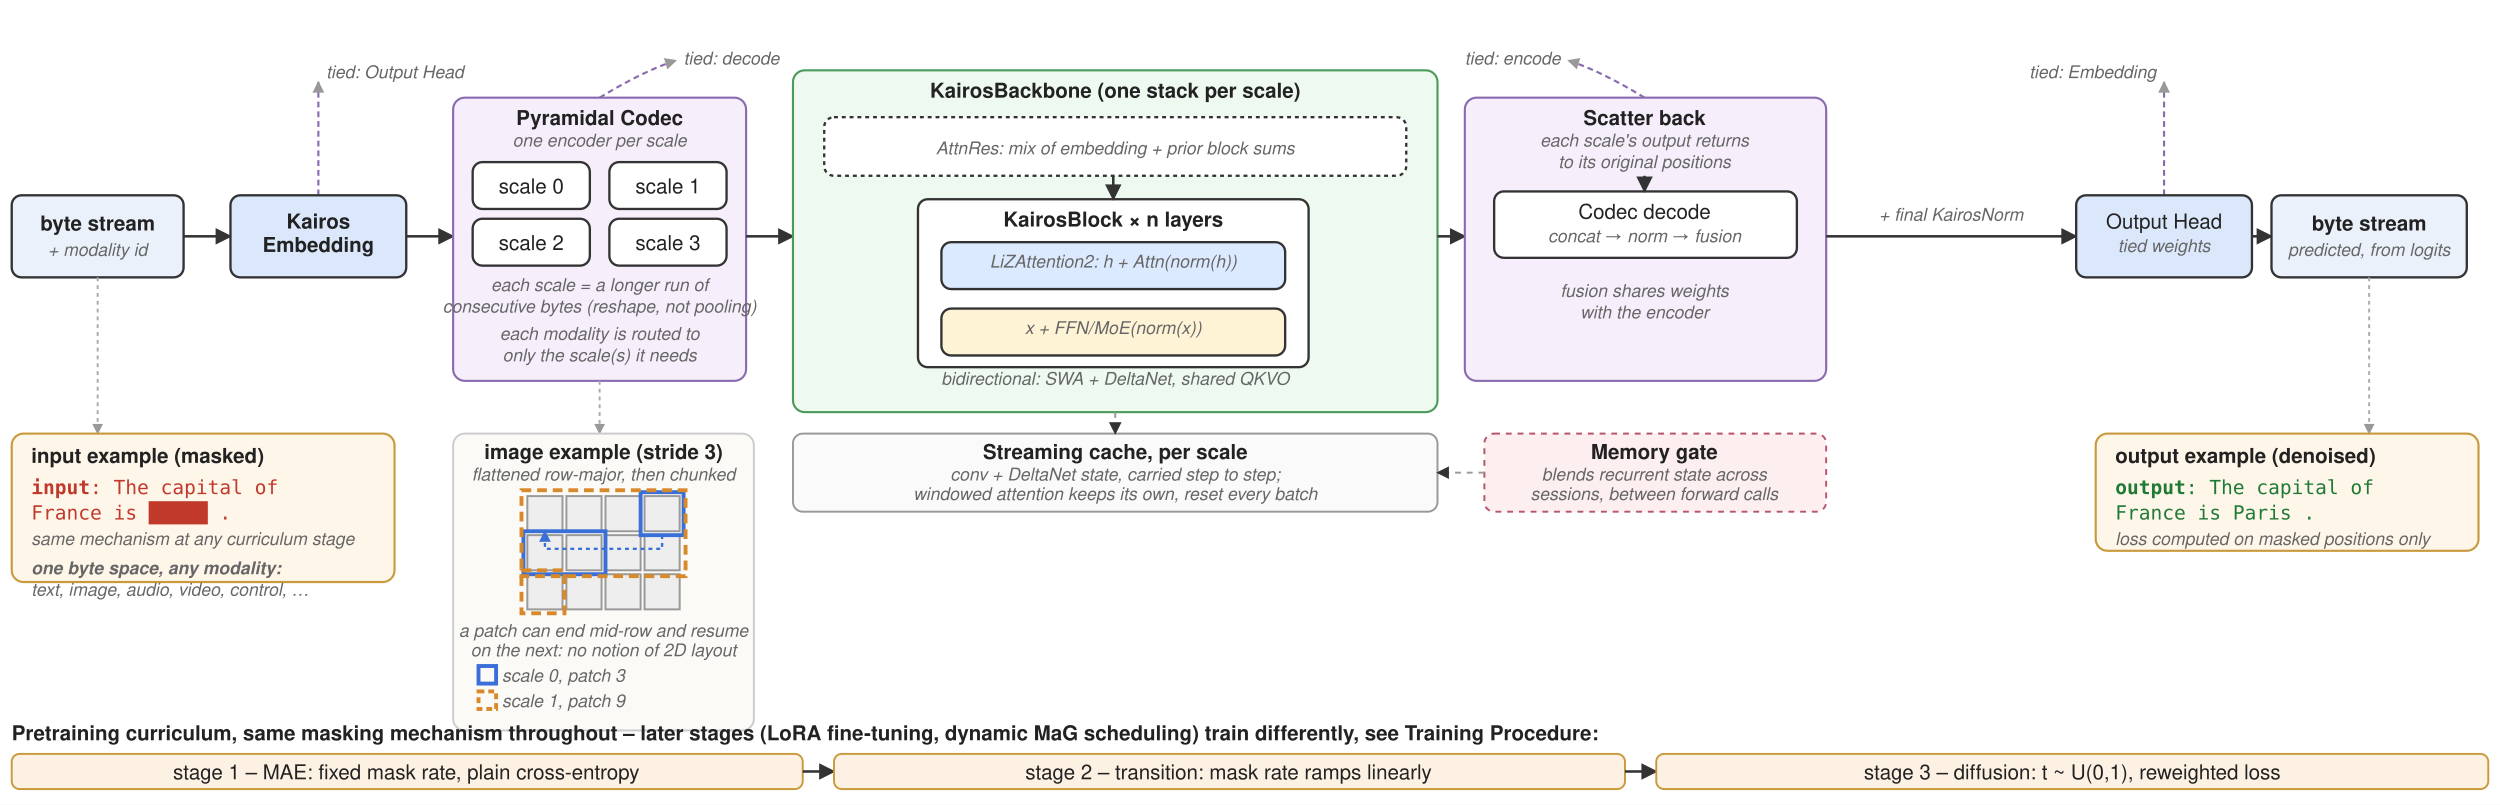
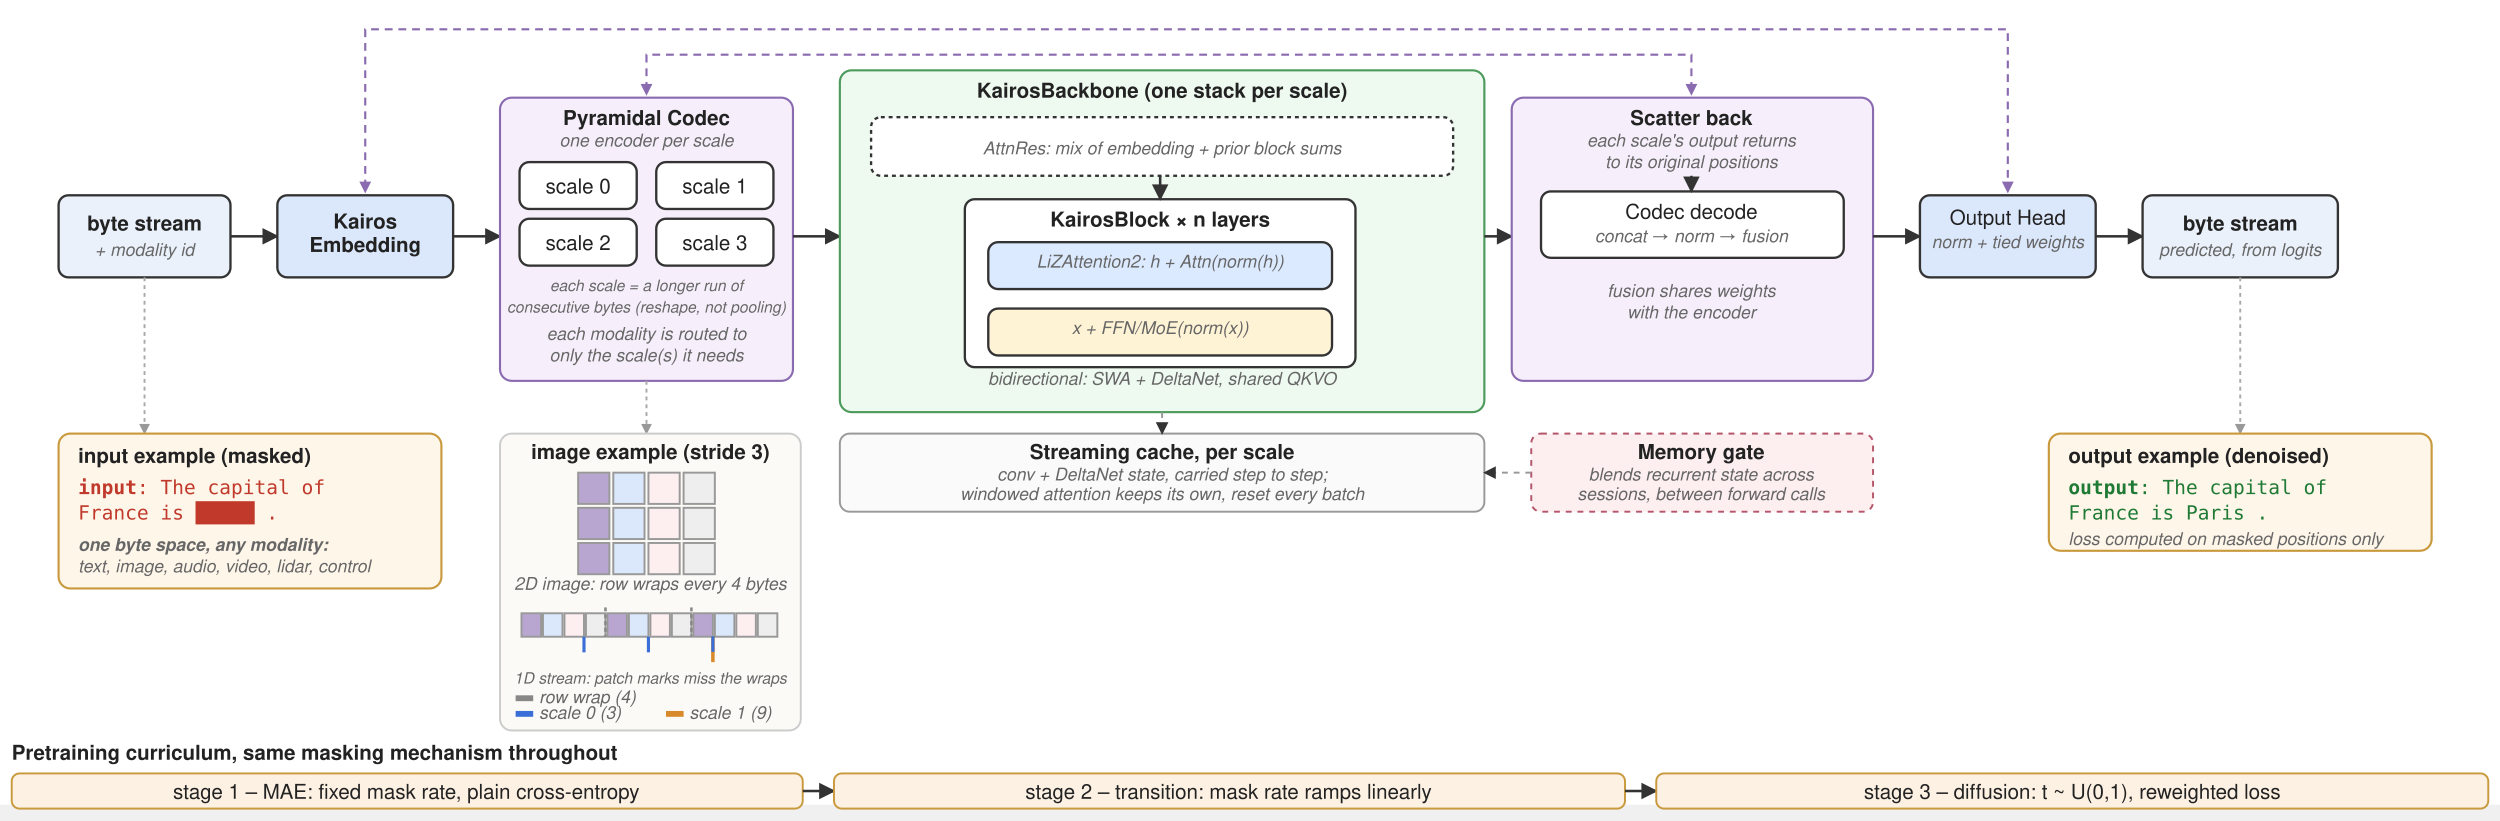
- <svg xmlns="http://www.w3.org/2000/svg" viewBox="0 -30 1280 412" font-family="Helvetica, Arial, sans-serif">
-   <defs>
+ <svg xmlns="http://www.w3.org/2000/svg" viewBox="0 -30 1280 420" font-family="Helvetica, Arial, sans-serif" version="1.1" id="svg90" width="1280" height="420">
+   <defs id="defs5">
    <marker id="arrow" viewBox="0 0 10 10" refX="9" refY="5" markerWidth="6.5" markerHeight="6.5" orient="auto-start-reverse">
-       <path d="M0,0 L10,5 L0,10 z" fill="#333" />
+       <path d="M 0,0 10,5 0,10 Z" fill="#333333" id="path1" />
    </marker>
    <marker id="arrow-light" viewBox="0 0 10 10" refX="9" refY="5" markerWidth="5.5" markerHeight="5.5" orient="auto-start-reverse">
-       <path d="M0,0 L10,5 L0,10 z" fill="#999" />
+       <path d="M 0,0 10,5 0,10 Z" fill="#999999" id="path2" />
    </marker>
    <marker id="arrow-blue" viewBox="0 0 10 10" refX="9" refY="5" markerWidth="5" markerHeight="5" orient="auto-start-reverse">
-       <path d="M0,0 L10,5 L0,10 z" fill="#3a6fd8" />
+       <path d="M 0,0 10,5 0,10 Z" fill="#3a6fd8" id="path3" />
+     </marker>
+     <marker id="arrow-tied" viewBox="0 0 10 10" refX="5" refY="5" markerWidth="5.5" markerHeight="5.5" orient="auto">
+       <path d="M 0,0 10,5 0,10 Z" fill="#8a6bb0" id="path4" />
+     </marker>
+     <marker id="arrow-tied-rev" viewBox="0 0 10 10" refX="5" refY="5" markerWidth="5.5" markerHeight="5.5" orient="auto-start-reverse">
+       <path d="M 0,0 10,5 0,10 Z" fill="#8a6bb0" id="path5" />
    </marker>
  </defs>
-   <style>
+   <style id="style5">
    .box { stroke:#333; stroke-width:1.2; rx:5; }
    .sub { font-size:10.5px; fill:#222; }
    .note { font-size:9px; fill:#666; font-style:italic; }
    .arr { stroke:#333; stroke-width:1.3; fill:none; marker-end:url(#arrow); }
    .dashed { stroke:#999; stroke-width:1; fill:none; stroke-dasharray:3,3; marker-end:url(#arrow); }
    .dashed-light { stroke:#aaa; stroke-width:1; fill:none; stroke-dasharray:2,2; marker-end:url(#arrow-light); }
    .group-label { font-size:10.5px; font-weight:700; fill:#222; }
    .mask { fill:#c0392b; font-family:monospace; font-size:10px; }
    .clean { fill:#1e7a34; font-family:monospace; font-size:10px; }
  </style>
-   <rect x="0" y="-30" width="1280" height="412" fill="#ffffff" />
-   <path d="M163,70 L163,12" fill="none" stroke="#8a6bb0" stroke-width="1.1" stroke-dasharray="3,2" marker-end="url(#arrow-light)" />
-   <text x="167" y="10" class="note" text-anchor="start" font-size="7.5">tied: Output Head</text>
-   <path d="M1108,70 L1108,12" fill="none" stroke="#8a6bb0" stroke-width="1.1" stroke-dasharray="3,2" marker-end="url(#arrow-light)" />
-   <text x="1104" y="10" class="note" text-anchor="end" font-size="7.5">tied: Embedding</text>
-   <path d="M307,20 Q330,6 346,1" fill="none" stroke="#8a6bb0" stroke-width="1.1" stroke-dasharray="3,2" marker-end="url(#arrow-light)" />
-   <text x="350" y="3" class="note" text-anchor="start" font-size="7.5">tied: decode</text>
-   <path d="M842,20 Q819,6 803,1" fill="none" stroke="#8a6bb0" stroke-width="1.1" stroke-dasharray="3,2" marker-end="url(#arrow-light)" />
-   <text x="799" y="3" class="note" text-anchor="end" font-size="7.5">tied: encode</text>
-   <rect class="box" x="6" y="70" width="88" height="42" fill="#eaf1fb" />
-   <text x="50" y="88" class="sub" text-anchor="middle" font-weight="700">byte stream</text>
-   <text x="50" y="101" class="note" text-anchor="middle">+ modality id</text>
-   <path class="arr" d="M94,91 L118,91" />
-   <rect class="box" x="118" y="70" width="90" height="42" fill="#dbe7fb" />
-   <text x="163" y="87" class="sub" text-anchor="middle" font-weight="700">Kairos</text>
-   <text x="163" y="99" class="sub" text-anchor="middle" font-weight="700">Embedding</text>
-   <path class="arr" d="M208,91 L232,91" />
-   <rect x="232" y="20" width="150" height="145" rx="6" fill="#f6effb" stroke="#8a6bb0" stroke-width="1.1" />
-   <text x="307" y="34" class="group-label" text-anchor="middle">Pyramidal Codec</text>
-   <text x="307" y="45" class="note" text-anchor="middle">one encoder per scale</text>
-   <rect class="box" x="242" y="53" width="60" height="24" fill="#fff" />
-   <text x="272" y="69" class="sub" text-anchor="middle" font-size="9.5">scale 0</text>
-   <rect class="box" x="312" y="53" width="60" height="24" fill="#fff" />
-   <text x="342" y="69" class="sub" text-anchor="middle" font-size="9.5">scale 1</text>
-   <rect class="box" x="242" y="82" width="60" height="24" fill="#fff" />
-   <text x="272" y="98" class="sub" text-anchor="middle" font-size="9.5">scale 2</text>
-   <rect class="box" x="312" y="82" width="60" height="24" fill="#fff" />
-   <text x="342" y="98" class="sub" text-anchor="middle" font-size="9.5">scale 3</text>
-   <text x="307" y="119" class="note" text-anchor="middle">each scale = a longer run of</text>
-   <text x="307" y="130" class="note" text-anchor="middle">consecutive bytes (reshape, not pooling)</text>
-   <text x="307" y="144" class="note" text-anchor="middle">each modality is routed to</text>
-   <text x="307" y="155" class="note" text-anchor="middle">only the scale(s) it needs</text>
-   <path class="arr" d="M382,91 L406,91" />
-   <rect x="406" y="6" width="330" height="175" rx="6" fill="#eefaf0" stroke="#4c9a5c" stroke-width="1.1" />
-   <text x="571" y="20" class="group-label" text-anchor="middle" font-size="10">KairosBackbone (one stack per scale)</text>
-   <rect class="box" x="422" y="30" width="298" height="30" fill="#fff" stroke-dasharray="2,2" />
-   <text x="571" y="49" class="note" text-anchor="middle" font-size="9">AttnRes: mix of embedding + prior block sums</text>
-   <rect class="box" x="470" y="72" width="200" height="86" fill="#fff" />
-   <text x="570" y="86" class="sub" text-anchor="middle" font-weight="700" font-size="10">KairosBlock × n layers</text>
-   <rect class="box" x="482" y="94" width="176" height="24" fill="#dceaff" />
-   <text x="570" y="107" class="note" text-anchor="middle" font-size="8.5" font-style="normal">LiZAttention2: h + Attn(norm(h))</text>
-   <rect class="box" x="482" y="128" width="176" height="24" fill="#fff3d6" />
-   <text x="570" y="141" class="note" text-anchor="middle" font-size="9" font-style="normal">x + FFN/MoE(norm(x))</text>
-   <path class="arr" d="M570,60 L570,72" />
-   <text x="571" y="167" class="note" text-anchor="middle" font-size="8.5">bidirectional: SWA + DeltaNet, shared QKVO</text>
-   <path class="arr" d="M736,91 L750,91" />
-   <rect x="750" y="20" width="185" height="145" rx="6" fill="#f6effb" stroke="#8a6bb0" stroke-width="1.1" />
-   <text x="842" y="34" class="group-label" text-anchor="middle">Scatter back</text>
-   <text x="842" y="45" class="note" text-anchor="middle">each scale's output returns</text>
-   <text x="842" y="56" class="note" text-anchor="middle">to its original positions</text>
-   <rect class="box" x="765" y="68" width="155" height="34" fill="#fff" />
-   <text x="842" y="82" class="sub" text-anchor="middle" font-size="9.5">Codec decode</text>
-   <text x="842" y="94" class="note" text-anchor="middle">concat → norm → fusion</text>
-   <path class="arr" d="M842,60 L842,68" />
-   <text x="842" y="122" class="note" text-anchor="middle">fusion shares weights</text>
-   <text x="842" y="133" class="note" text-anchor="middle">with the encoder</text>
-   <path class="arr" d="M935,91 L1063,91" />
-   <text x="999" y="83" class="note" text-anchor="middle" font-size="8">+ final KairosNorm</text>
-   <rect class="box" x="1063" y="70" width="90" height="42" fill="#dbe7fb" />
-   <text x="1108" y="87" class="sub" text-anchor="middle" font-size="9.5">Output Head</text>
-   <text x="1108" y="99" class="note" text-anchor="middle" font-size="8.5">tied weights</text>
-   <path class="arr" d="M1153,91 L1163,91" />
-   <rect class="box" x="1163" y="70" width="100" height="42" fill="#eaf1fb" />
-   <text x="1213" y="88" class="sub" text-anchor="middle" font-weight="700">byte stream</text>
-   <text x="1213" y="101" class="note" text-anchor="middle" font-size="8.5">predicted, from logits</text>
-   <rect x="406" y="192" width="330" height="40" rx="5" fill="#fafafa" stroke="#999" stroke-width="1" />
-   <text x="571" y="205" class="sub" text-anchor="middle" font-weight="700" font-size="9.5">Streaming cache, per scale</text>
-   <text x="571" y="216" class="note" text-anchor="middle">conv + DeltaNet state, carried step to step;</text>
-   <text x="571" y="226" class="note" text-anchor="middle">windowed attention keeps its own, reset every batch</text>
-   <path class="dashed" d="M571,181 L571,192" />
-   <rect x="760" y="192" width="175" height="40" rx="5" fill="#fdeef0" stroke="#b5566b" stroke-width="1" stroke-dasharray="3,3" />
-   <text x="847" y="205" class="sub" text-anchor="middle" font-weight="700" font-size="9.5">Memory gate</text>
-   <text x="847" y="216" class="note" text-anchor="middle">blends recurrent state across</text>
-   <text x="847" y="226" class="note" text-anchor="middle">sessions, between forward calls</text>
-   <path class="dashed" d="M760,212 L736,212" />
-   <path class="dashed-light" d="M50,112 L50,192" />
-   <rect x="6" y="192" width="196" height="76" rx="6" fill="#fff6ea" stroke="#c99a3d" stroke-width="1.1" />
-   <text x="16" y="207" class="sub" font-weight="700" font-size="9.5">input example (masked)</text>
-   <text x="16" y="223" class="mask" font-size="9.5">
-     <tspan font-weight="700">input</tspan>: The capital of</text>
-   <text x="16" y="236" class="mask" font-size="9.5">France is █████ .</text>
-   <text x="16" y="249" class="note" font-size="8">same mechanism at any curriculum stage</text>
-   <text x="16" y="264" class="note" font-size="8" font-weight="700" font-style="normal">one byte space, any modality:</text>
-   <text x="16" y="275" class="note" font-size="8">text, image, audio, video, control, …</text>
-   <path class="dashed-light" d="M1213,112 L1213,192" />
-   <rect x="1073" y="192" width="196" height="60" rx="6" fill="#fff6ea" stroke="#c99a3d" stroke-width="1.1" />
-   <text x="1083" y="207" class="sub" font-weight="700" font-size="9.5">output example (denoised)</text>
-   <text x="1083" y="223" class="clean" font-size="9.5">
-     <tspan font-weight="700">output</tspan>: The capital of</text>
-   <text x="1083" y="236" class="clean" font-size="9.5">France is Paris .</text>
-   <text x="1083" y="249" class="note" font-size="8">loss computed on masked positions only</text>
-   <path class="dashed-light" d="M307,165 L307,192" />
-   <rect x="232" y="192" width="154" height="152" rx="6" fill="#fbfaf7" stroke="#ccc" stroke-width="1" />
-   <text x="309" y="205" class="sub" text-anchor="middle" font-weight="700" font-size="9.5">image example (stride 3)</text>
-   <text x="309" y="216" class="note" text-anchor="middle" font-size="8">flattened row-major, then chunked</text>
-   <g>
-     <rect x="270" y="224" width="18" height="18" fill="#eee" stroke="#999" />
-     <rect x="290" y="224" width="18" height="18" fill="#eee" stroke="#999" />
-     <rect x="310" y="224" width="18" height="18" fill="#eee" stroke="#999" />
-     <rect x="330" y="224" width="18" height="18" fill="#eee" stroke="#999" />
-     <rect x="270" y="244" width="18" height="18" fill="#eee" stroke="#999" />
-     <rect x="290" y="244" width="18" height="18" fill="#eee" stroke="#999" />
-     <rect x="310" y="244" width="18" height="18" fill="#eee" stroke="#999" />
-     <rect x="330" y="244" width="18" height="18" fill="#eee" stroke="#999" />
-     <rect x="270" y="264" width="18" height="18" fill="#eee" stroke="#999" />
-     <rect x="290" y="264" width="18" height="18" fill="#eee" stroke="#999" />
-     <rect x="310" y="264" width="18" height="18" fill="#eee" stroke="#999" />
-     <rect x="330" y="264" width="18" height="18" fill="#eee" stroke="#999" />
-     <rect x="328" y="222" width="22" height="22" fill="none" stroke="#3a6fd8" stroke-width="2" />
-     <rect x="268" y="242" width="42" height="22" fill="none" stroke="#3a6fd8" stroke-width="2" />
-     <path d="M339,244 L339,251 L279,251 L279,242" fill="none" stroke="#3a6fd8" stroke-width="1.2" stroke-dasharray="2,2" marker-end="url(#arrow-blue)" />
-     <rect x="267" y="221" width="84" height="44" fill="none" stroke="#d88a2a" stroke-width="2" stroke-dasharray="5,3" />
-     <rect x="267" y="262" width="22" height="22" fill="none" stroke="#d88a2a" stroke-width="2" stroke-dasharray="5,3" />
+   <rect x="0" y="-30" width="1280" height="412" fill="#ffffff" id="rect5" style="display:inline" />
+   <path d="M 331,16 V -2 h 535 v 18" fill="none" stroke="#8a6bb0" stroke-width="1.1" stroke-dasharray="4, 3" marker-start="url(#arrow-tied-rev)" marker-end="url(#arrow-tied)" id="path6" />
+   <path d="m 187,66 v -81 h 841 v 81" fill="none" stroke="#8a6bb0" stroke-width="1.1" stroke-dasharray="4, 3" marker-start="url(#arrow-tied-rev)" marker-end="url(#arrow-tied)" id="path7" />
+   <rect class="box" x="30" y="70" width="88" height="42" fill="#eaf1fb" id="rect7" />
+   <text x="74" y="88" class="sub" text-anchor="middle" font-weight="700" id="text8">byte stream</text>
+   <text x="74" y="101" class="note" text-anchor="middle" id="text9">+ modality id</text>
+   <path class="arr" d="m 118,91 h 24" id="path9" />
+   <rect class="box" x="142" y="70" width="90" height="42" fill="#dbe7fb" id="rect9" />
+   <text x="187" y="87" class="sub" text-anchor="middle" font-weight="700" id="text10">Kairos</text>
+   <text x="187" y="99" class="sub" text-anchor="middle" font-weight="700" id="text11">Embedding</text>
+   <path class="arr" d="m 232,91 h 24" id="path11" />
+   <rect x="256" y="20" width="150" height="145" rx="6" fill="#f6effb" stroke="#8a6bb0" stroke-width="1.1" id="rect11" />
+   <text x="331" y="34" class="group-label" text-anchor="middle" id="text12">Pyramidal Codec</text>
+   <text x="331" y="45" class="note" text-anchor="middle" id="text13">one encoder per scale</text>
+   <rect class="box" x="266" y="53" width="60" height="24" fill="#ffffff" id="rect13" />
+   <text x="296" y="69" class="sub" text-anchor="middle" font-size="9.5" id="text14">scale 0</text>
+   <rect class="box" x="336" y="53" width="60" height="24" fill="#ffffff" id="rect14" />
+   <text x="366" y="69" class="sub" text-anchor="middle" font-size="9.5" id="text15">scale 1</text>
+   <rect class="box" x="266" y="82" width="60" height="24" fill="#ffffff" id="rect15" />
+   <text x="296" y="98" class="sub" text-anchor="middle" font-size="9.5" id="text16">scale 2</text>
+   <rect class="box" x="336" y="82" width="60" height="24" fill="#ffffff" id="rect16" />
+   <text x="366" y="98" class="sub" text-anchor="middle" font-size="9.5" id="text17">scale 3</text>
+   <text x="331" y="119" class="note" text-anchor="middle" id="text18" style="font-size:8px">each scale = a longer run of</text>
+   <text x="331" y="130" class="note" text-anchor="middle" id="text19" style="font-size:8px">consecutive bytes (reshape, not pooling)</text>
+   <text x="331" y="144" class="note" text-anchor="middle" id="text20">each modality is routed to</text>
+   <text x="331" y="155" class="note" text-anchor="middle" id="text21">only the scale(s) it needs</text>
+   <path class="arr" d="m 406,91 h 24" id="path21" />
+   <rect x="430" y="6" width="330" height="175" rx="6" fill="#eefaf0" stroke="#4c9a5c" stroke-width="1.1" id="rect21" />
+   <text x="595" y="20" class="group-label" text-anchor="middle" font-size="10" id="text22">KairosBackbone (one stack per scale)</text>
+   <rect class="box" x="446" y="30" width="298" height="30" fill="#ffffff" stroke-dasharray="2, 2" id="rect22" />
+   <text x="595" y="49" class="note" text-anchor="middle" font-size="9" id="text23">AttnRes: mix of embedding + prior block sums</text>
+   <rect class="box" x="494" y="72" width="200" height="86" fill="#ffffff" id="rect23" />
+   <text x="594" y="86" class="sub" text-anchor="middle" font-weight="700" font-size="10" id="text24">KairosBlock × n layers</text>
+   <rect class="box" x="506" y="94" width="176" height="24" fill="#dceaff" id="rect24" />
+   <text x="594" y="107" class="note" text-anchor="middle" font-size="8.5" font-style="normal" id="text25">LiZAttention2: h + Attn(norm(h))</text>
+   <rect class="box" x="506" y="128" width="176" height="24" fill="#fff3d6" id="rect25" />
+   <text x="594" y="141" class="note" text-anchor="middle" font-size="9" font-style="normal" id="text26">x + FFN/MoE(norm(x))</text>
+   <path class="arr" d="M 594,60 V 72" id="path26" />
+   <text x="595" y="167" class="note" text-anchor="middle" font-size="8.5" id="text27">bidirectional: SWA + DeltaNet, shared QKVO</text>
+   <path class="arr" d="m 760,91 h 14" id="path27" />
+   <rect x="774" y="20" width="185" height="145" rx="6" fill="#f6effb" stroke="#8a6bb0" stroke-width="1.1" id="rect27" />
+   <text x="866" y="34" class="group-label" text-anchor="middle" id="text28">Scatter back</text>
+   <text x="866" y="45" class="note" text-anchor="middle" id="text29">each scale's output returns</text>
+   <text x="866" y="56" class="note" text-anchor="middle" id="text30">to its original positions</text>
+   <rect class="box" x="789" y="68" width="155" height="34" fill="#ffffff" id="rect30" />
+   <text x="866" y="82" class="sub" text-anchor="middle" font-size="9.5" id="text31">Codec decode</text>
+   <text x="866" y="94" class="note" text-anchor="middle" id="text32">concat → norm → fusion</text>
+   <path class="arr" d="m 866,60 v 8" id="path32" />
+   <text x="866" y="122" class="note" text-anchor="middle" id="text33">fusion shares weights</text>
+   <text x="866" y="133" class="note" text-anchor="middle" id="text34">with the encoder</text>
+   <path class="arr" d="m 959,91 h 24" id="path34" />
+   <rect class="box" x="983" y="70" width="90" height="42" fill="#dbe7fb" id="rect34" />
+   <text x="1028" y="85" class="sub" text-anchor="middle" font-size="9.5" id="text35">Output Head</text>
+   <text x="1028" y="97" class="note" text-anchor="middle" font-size="8" id="text36">norm + tied weights</text>
+   <path class="arr" d="m 1073,91 h 24" id="path36" />
+   <rect class="box" x="1097" y="70" width="100" height="42" fill="#eaf1fb" id="rect36" />
+   <text x="1147" y="88" class="sub" text-anchor="middle" font-weight="700" id="text37">byte stream</text>
+   <text x="1147" y="101" class="note" text-anchor="middle" font-size="8.5" id="text38">predicted, from logits</text>
+   <rect x="430" y="192" width="330" height="40" rx="5" fill="#fafafa" stroke="#999999" stroke-width="1" id="rect38" />
+   <text x="595" y="205" class="sub" text-anchor="middle" font-weight="700" font-size="9.5" id="text39">Streaming cache, per scale</text>
+   <text x="595" y="216" class="note" text-anchor="middle" id="text40">conv + DeltaNet state, carried step to step;</text>
+   <text x="595" y="226" class="note" text-anchor="middle" id="text41">windowed attention keeps its own, reset every batch</text>
+   <path class="dashed" d="m 595,181 v 11" id="path41" />
+   <rect x="784" y="192" width="175" height="40" rx="5" fill="#fdeef0" stroke="#b5566b" stroke-width="1" stroke-dasharray="3, 3" id="rect41" />
+   <text x="871" y="205" class="sub" text-anchor="middle" font-weight="700" font-size="9.5" id="text42">Memory gate</text>
+   <text x="871" y="216" class="note" text-anchor="middle" id="text43">blends recurrent state across</text>
+   <text x="871" y="226" class="note" text-anchor="middle" id="text44">sessions, between forward calls</text>
+   <path class="dashed" d="M 784,212 H 760" id="path44" />
+   <path class="dashed-light" d="m 74,112 v 80" id="path45" />
+   <rect x="30" y="192" width="196" height="79.289" rx="6" fill="#fff6ea" stroke="#c99a3d" stroke-width="1.1" id="rect45" />
+   <text x="40" y="207" class="sub" font-weight="700" font-size="9.5" id="text45">input example (masked)</text>
+   <text x="40" y="223" class="mask" font-size="9.5" id="text46">
+     <tspan font-weight="700" id="tspan45">input</tspan>: The capital of</text>
+   <text x="40" y="236" class="mask" font-size="9.5" id="text47">France is █████ .</text>
+   <text x="40" y="252" class="note" font-size="8" font-weight="700" font-style="normal" id="text49">one byte space, any modality:</text>
+   <text x="40" y="263" class="note" font-size="7.5" id="text50">text, image, audio, video, lidar, control</text>
+   <path class="dashed-light" d="m 1147,112 v 80" id="path50" />
+   <rect x="1049" y="192" width="196" height="60" rx="6" fill="#fff6ea" stroke="#c99a3d" stroke-width="1.1" id="rect50" />
+   <text x="1059" y="207" class="sub" font-weight="700" font-size="9.5" id="text51">output example (denoised)</text>
+   <text x="1059" y="223" class="clean" font-size="9.5" id="text52">
+     <tspan font-weight="700" id="tspan51">output</tspan>: The capital of</text>
+   <text x="1059" y="236" class="clean" font-size="9.5" id="text53">France is Paris .</text>
+   <text x="1059" y="249" class="note" font-size="8" id="text54">loss computed on masked positions only</text>
+   <path class="dashed-light" d="m 331,165 v 27" id="path54" />
+   <rect x="256" y="192" width="154" height="152" rx="6" fill="#fbfaf7" stroke="#cccccc" stroke-width="1" id="rect54" />
+   <text x="333" y="205" class="sub" text-anchor="middle" font-weight="700" font-size="9" id="text55">image example (stride 3)</text>
+   <g id="g66" transform="translate(24)">
+     <rect x="272" y="212" width="16" height="16" fill="#eee" stroke="#999999" id="rect55" style="fill:#b9a6d0;fill-opacity:1" />
+     <rect x="290" y="212" width="16" height="16" fill="#eee" stroke="#999999" id="rect56" style="fill:#dbe7fb;fill-opacity:1" />
+     <rect x="308" y="212" width="16" height="16" fill="#eee" stroke="#999999" id="rect57" style="fill:#fdeef0;fill-opacity:1" />
+     <rect x="326" y="212" width="16" height="16" fill="#eeeeee" stroke="#999999" id="rect58" />
+     <rect x="272" y="230" width="16" height="16" fill="#eee" stroke="#999999" id="rect59" style="fill:#b9a6d0;fill-opacity:1" />
+     <rect x="290" y="230" width="16" height="16" fill="#eee" stroke="#999999" id="rect60" style="fill:#dbe7fb;fill-opacity:1" />
+     <rect x="308" y="230" width="16" height="16" fill="#eee" stroke="#999999" id="rect61" style="fill:#fdeef0;fill-opacity:1" />
+     <rect x="326" y="230" width="16" height="16" fill="#eeeeee" stroke="#999999" id="rect62" />
+     <rect x="272" y="248" width="16" height="16" fill="#eee" stroke="#999999" id="rect63" style="fill:#b9a6d0;fill-opacity:1" />
+     <rect x="290" y="248" width="16" height="16" fill="#eee" stroke="#999999" id="rect64" style="fill:#dbe7fb;fill-opacity:1" />
+     <rect x="308" y="248" width="16" height="16" fill="#eee" stroke="#999999" id="rect65" style="fill:#fdeef0;fill-opacity:1" />
+     <rect x="326" y="248" width="16" height="16" fill="#eeeeee" stroke="#999999" id="rect66" />
  </g>
-   <text x="309" y="296" class="note" text-anchor="middle" font-size="8">a patch can end mid-row and resume</text>
-   <text x="309" y="306" class="note" text-anchor="middle" font-size="8">on the next: no notion of 2D layout</text>
-   <rect x="245" y="311" width="9" height="9" fill="none" stroke="#3a6fd8" stroke-width="2" />
-   <text x="257" y="319" class="note" text-anchor="start" font-size="7.5">scale 0, patch 3</text>
-   <rect x="245" y="324" width="9" height="9" fill="none" stroke="#d88a2a" stroke-width="2" stroke-dasharray="3,2" />
-   <text x="257" y="332" class="note" text-anchor="start" font-size="7.5">scale 1, patch 9</text>
-   <text x="6" y="349" class="sub" font-weight="700" font-size="9.5">Pretraining curriculum, same masking mechanism throughout – later stages (LoRA fine-tuning, dynamic MaG scheduling) train differently, see Training Procedure:</text>
-   <rect x="6" y="356" width="405" height="18" rx="4" fill="#fdf1e3" stroke="#c99a3d" stroke-width="1" />
-   <text x="208" y="369" class="sub" text-anchor="middle" font-size="9">stage 1 – MAE: fixed mask rate, plain cross-entropy</text>
-   <path class="arr" d="M411,365 L427,365" />
-   <rect x="427" y="356" width="405" height="18" rx="4" fill="#fdf1e3" stroke="#c99a3d" stroke-width="1" />
-   <text x="629" y="369" class="sub" text-anchor="middle" font-size="9">stage 2 – transition: mask rate ramps linearly</text>
-   <path class="arr" d="M832,365 L848,365" />
-   <rect x="848" y="356" width="426" height="18" rx="4" fill="#fdf1e3" stroke="#c99a3d" stroke-width="1" />
-   <text x="1061" y="369" class="sub" text-anchor="middle" font-size="9">stage 3 – diffusion: t ~ U(0,1), reweighted loss</text>
+   <text x="333" y="272" class="note" text-anchor="middle" font-size="7.5" id="text66">2D image: row wraps every 4 bytes</text>
+   <g id="g83" transform="translate(24)">
+     <rect x="243" y="284" width="10" height="12" fill="#eee" stroke="#999999" id="rect67" style="fill:#b9a6d0;fill-opacity:1" />
+     <rect x="254" y="284" width="10" height="12" fill="#eee" stroke="#999999" id="rect68" style="fill:#dbe7fb;fill-opacity:1" />
+     <rect x="265" y="284" width="10" height="12" fill="#eee" stroke="#999999" id="rect69" style="fill:#fdeef0;fill-opacity:1" />
+     <rect x="276" y="284" width="10" height="12" fill="#eeeeee" stroke="#999999" id="rect70" />
+     <rect x="287" y="284" width="10" height="12" fill="#eee" stroke="#999999" id="rect71" style="fill:#b9a6d0;fill-opacity:1" />
+     <rect x="298" y="284" width="10" height="12" fill="#eee" stroke="#999999" id="rect72" style="fill:#dbe7fb;fill-opacity:1" />
+     <rect x="309" y="284" width="10" height="12" fill="#eee" stroke="#999999" id="rect73" style="fill:#fdeef0;fill-opacity:1" />
+     <rect x="320" y="284" width="10" height="12" fill="#eeeeee" stroke="#999999" id="rect74" />
+     <rect x="331" y="284" width="10" height="12" fill="#eee" stroke="#999999" id="rect75" style="fill:#b9a6d0;fill-opacity:1" />
+     <rect x="342" y="284" width="10" height="12" fill="#eee" stroke="#999999" id="rect76" style="fill:#dbe7fb;fill-opacity:1" />
+     <rect x="353" y="284" width="10" height="12" fill="#eee" stroke="#999999" id="rect77" style="fill:#fdeef0;fill-opacity:1" />
+     <rect x="364" y="284" width="10" height="12" fill="#eeeeee" stroke="#999999" id="rect78" />
+     <path d="m 286,281 v 15" stroke="#888888" stroke-width="1.3" stroke-dasharray="2, 1.5" id="path78" />
+     <path d="m 330,281 v 15" stroke="#888888" stroke-width="1.3" stroke-dasharray="2, 1.5" id="path79" />
+     <path d="m 275,296 v 8" stroke="#3a6fd8" stroke-width="1.6" id="path80" />
+     <path d="m 308,296 v 8" stroke="#3a6fd8" stroke-width="1.6" id="path81" />
+     <path d="m 341,296 v 13" stroke="#d88a2a" stroke-width="1.8" id="path83" />
+     <path d="m 341,295.767 v 8" stroke="#3a6fd8" stroke-width="1.6" id="path82" />
+   </g>
+   <text x="333" y="320" class="note" text-anchor="middle" font-size="7.5" id="text83" style="font-size:8px">1D stream: patch marks miss the wraps</text>
+   <rect x="264" y="326" width="9" height="3" fill="#888888" id="rect83" />
+   <text x="276" y="330" class="note" text-anchor="start" font-size="7" id="text84">row wrap (4)</text>
+   <rect x="264" y="334" width="9" height="3" fill="#3a6fd8" id="rect84" />
+   <text x="276" y="338" class="note" text-anchor="start" font-size="7" id="text85">scale 0 (3)</text>
+   <rect x="341" y="334" width="9" height="3" fill="#d88a2a" id="rect85" />
+   <text x="353" y="338" class="note" text-anchor="start" font-size="7" id="text86">scale 1 (9)</text>
+   <text x="6" y="359" class="sub" font-weight="700" font-size="9.5" id="text87">Pretraining curriculum, same masking mechanism throughout</text>
+   <rect x="6" y="366" width="405" height="18" rx="4" fill="#fdf1e3" stroke="#c99a3d" stroke-width="1" id="rect87" />
+   <text x="208" y="379" class="sub" text-anchor="middle" font-size="9" id="text88">stage 1 – MAE: fixed mask rate, plain cross-entropy</text>
+   <path class="arr" d="m 411,375 h 16" id="path88" />
+   <rect x="427" y="366" width="405" height="18" rx="4" fill="#fdf1e3" stroke="#c99a3d" stroke-width="1" id="rect88" />
+   <text x="629" y="379" class="sub" text-anchor="middle" font-size="9" id="text89">stage 2 – transition: mask rate ramps linearly</text>
+   <path class="arr" d="m 832,375 h 16" id="path89" />
+   <rect x="848" y="366" width="426" height="18" rx="4" fill="#fdf1e3" stroke="#c99a3d" stroke-width="1" id="rect89" />
+   <text x="1061" y="379" class="sub" text-anchor="middle" font-size="9" id="text90">stage 3 – diffusion: t ~ U(0,1), reweighted loss</text>
</svg>
